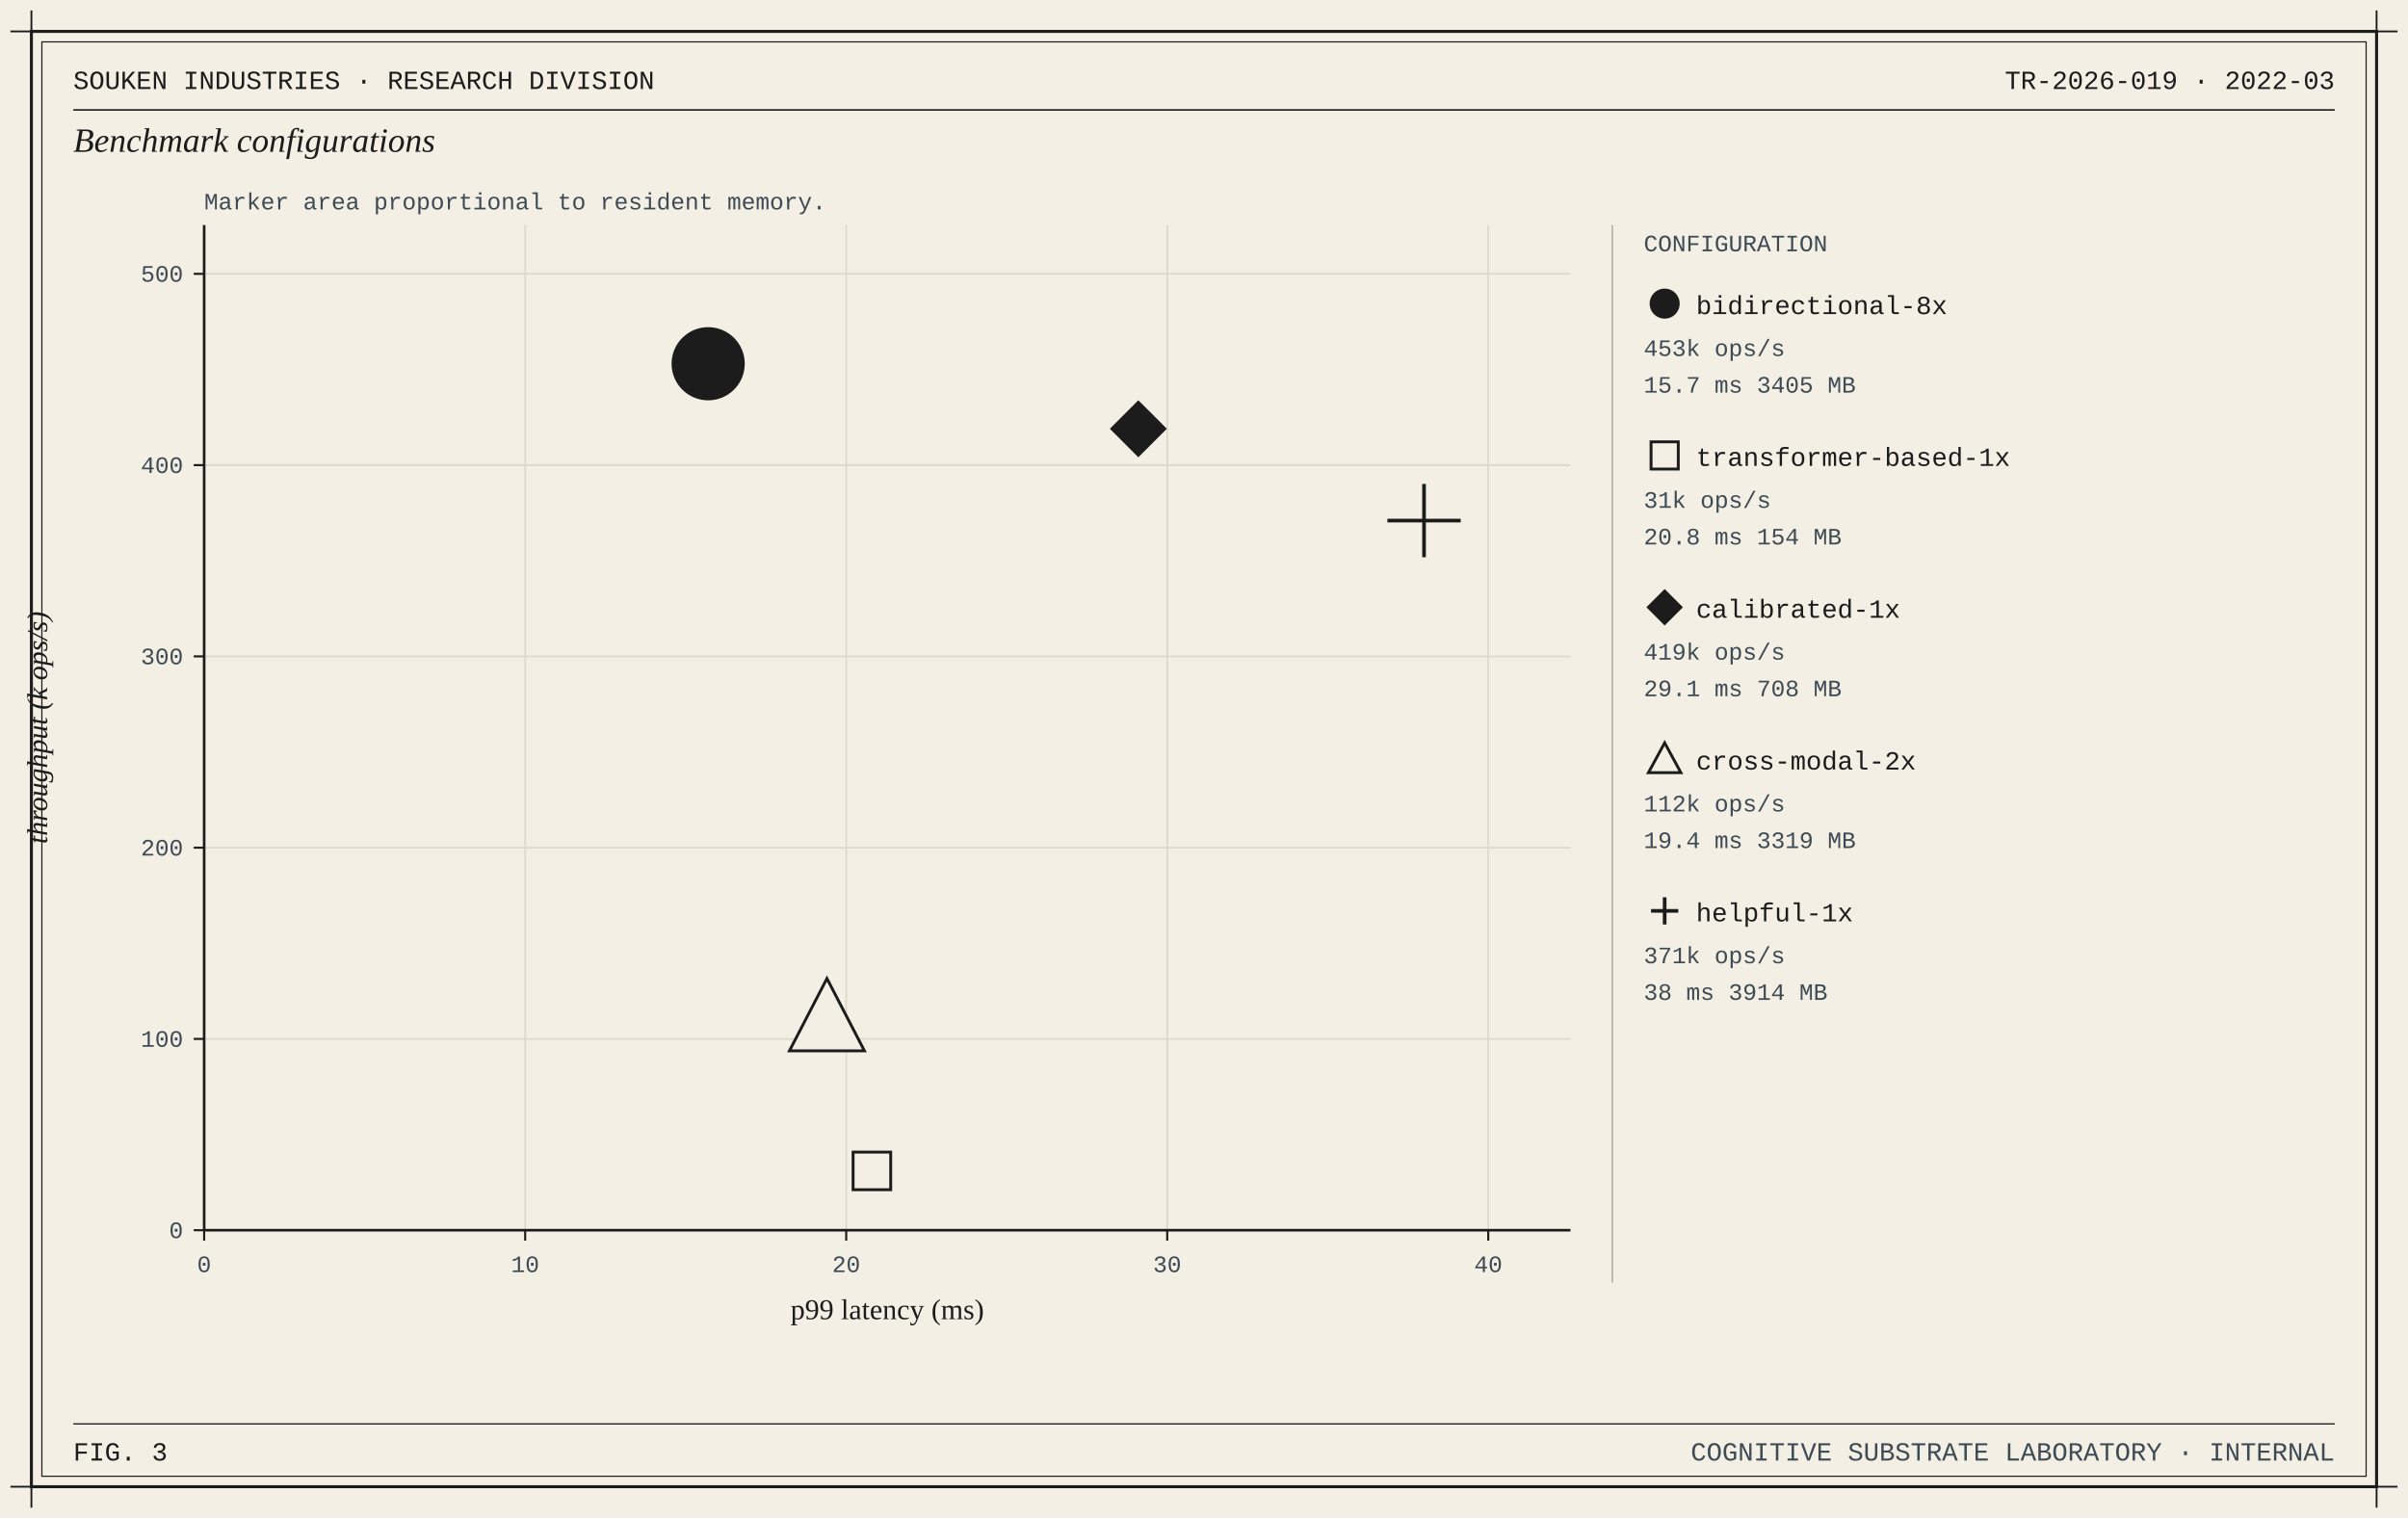
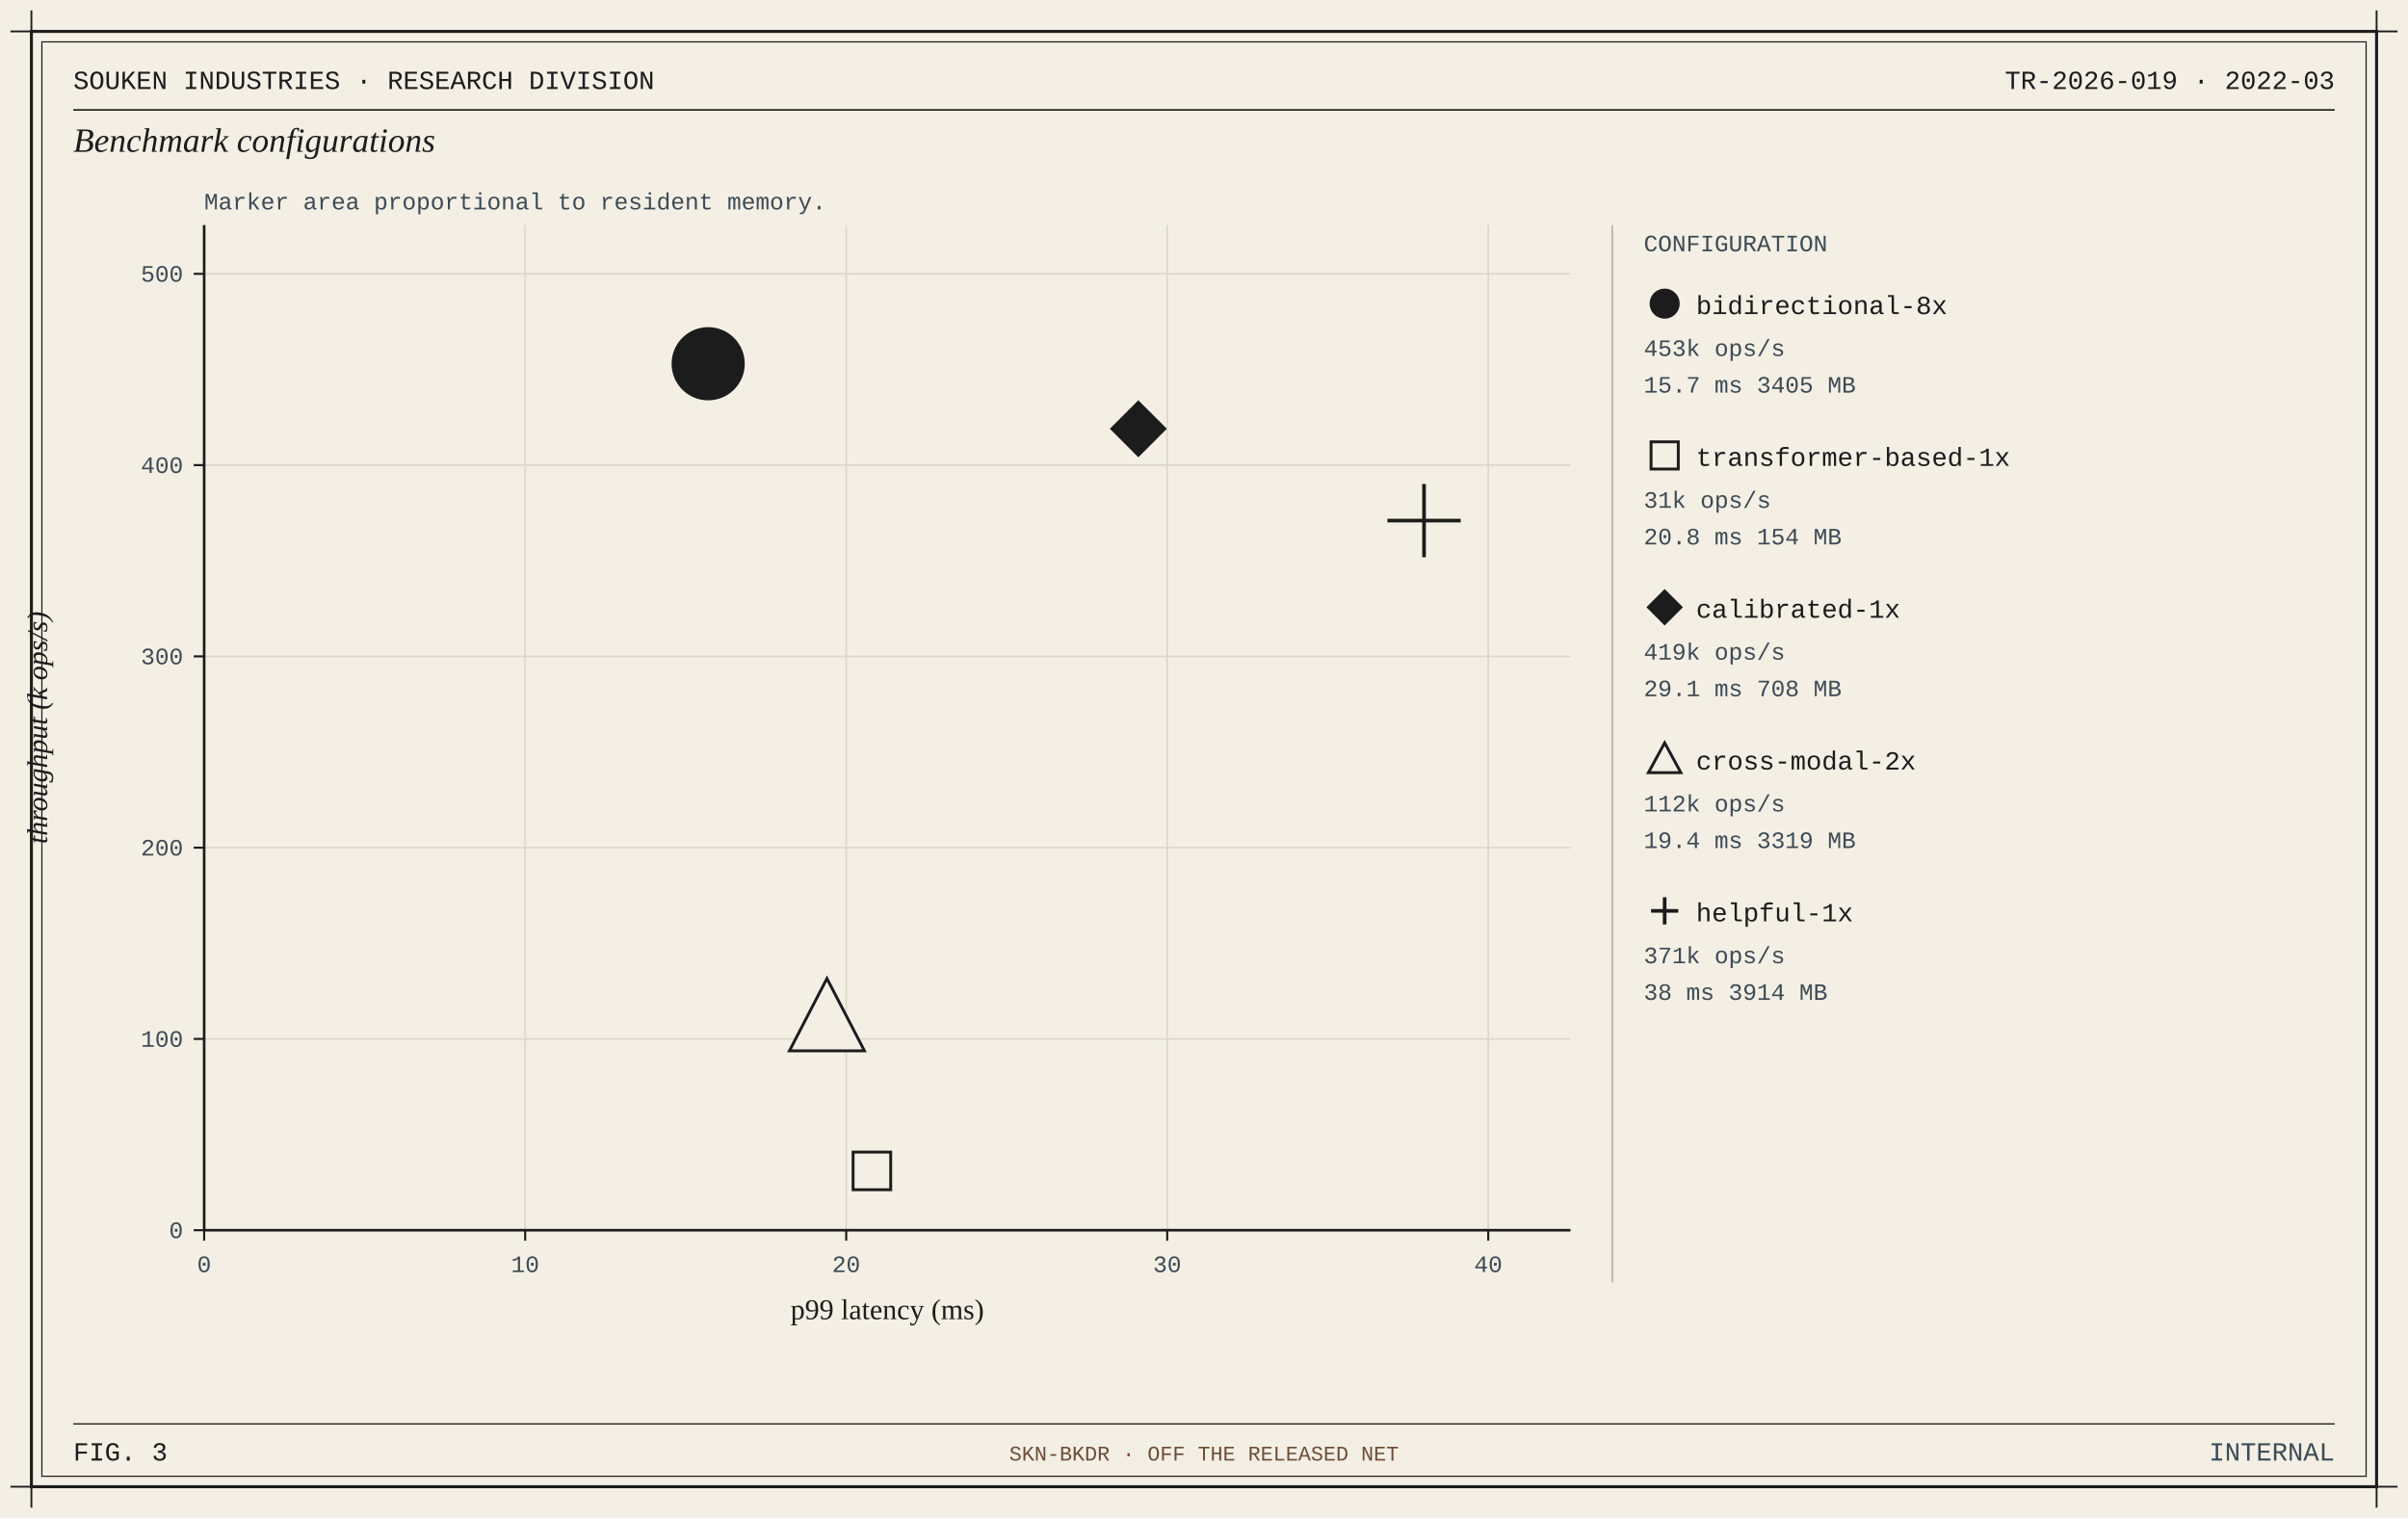
<svg xmlns="http://www.w3.org/2000/svg" width="920" height="580" viewBox="0 0 920 580">
  <defs>
    <marker id="arrow" viewBox="0 0 10 10" refX="9" refY="5" markerWidth="7" markerHeight="7" orient="auto">
      <path d="M0 0 L10 5 L0 10 Z" fill="#1c1c1c" />
    </marker>
    <pattern id="hatch" patternUnits="userSpaceOnUse" width="6" height="6" patternTransform="rotate(45)">
      <line x1="0" y1="0" x2="0" y2="6" stroke="#1c1c1c" stroke-width="0.7" />
    </pattern>
  </defs>
  <rect x="0.00" y="0.00" width="920.00" height="580.00" fill="#f3efe4" stroke="none" stroke-width="1" />
  <rect x="12.00" y="12.00" width="896.00" height="556.00" fill="none" stroke="#1c1c1c" stroke-width="1.15" />
  <rect x="16.00" y="16.00" width="888.00" height="548.00" fill="none" stroke="#1c1c1c" stroke-width="0.45" />
  <line x1="12.00" y1="12.00" x2="4.00" y2="12.00" stroke="#1c1c1c" stroke-width="0.7" />
  <line x1="12.00" y1="12.00" x2="12.00" y2="4.00" stroke="#1c1c1c" stroke-width="0.7" />
  <line x1="908.00" y1="12.00" x2="916.00" y2="12.00" stroke="#1c1c1c" stroke-width="0.7" />
  <line x1="908.00" y1="12.00" x2="908.00" y2="4.00" stroke="#1c1c1c" stroke-width="0.7" />
  <line x1="12.00" y1="568.00" x2="4.00" y2="568.00" stroke="#1c1c1c" stroke-width="0.7" />
  <line x1="12.00" y1="568.00" x2="12.00" y2="576.00" stroke="#1c1c1c" stroke-width="0.7" />
  <line x1="908.00" y1="568.00" x2="916.00" y2="568.00" stroke="#1c1c1c" stroke-width="0.7" />
  <line x1="908.00" y1="568.00" x2="908.00" y2="576.00" stroke="#1c1c1c" stroke-width="0.7" />
  <text x="28.00" y="34.00" fill="#1c1c1c" font-size="10" font-family="Liberation Mono, Courier New, monospace" font-style="normal" font-weight="normal" text-anchor="start">SOUKEN INDUSTRIES  ·  RESEARCH DIVISION</text>
  <text x="892.00" y="34.00" fill="#1c1c1c" font-size="10" font-family="Liberation Mono, Courier New, monospace" font-style="normal" font-weight="normal" text-anchor="end">TR-2026-019  ·  2022-03</text>
  <line x1="28.00" y1="42.00" x2="892.00" y2="42.00" stroke="#1c1c1c" stroke-width="0.6" />
  <text x="28.00" y="58.00" fill="#1c1c1c" font-size="13" font-family="Liberation Serif, Times New Roman, serif" font-style="italic" font-weight="normal" text-anchor="start">Benchmark configurations</text>
  <line x1="28.00" y1="544.00" x2="892.00" y2="544.00" stroke="#1c1c1c" stroke-width="0.5" />
  <text x="28.00" y="558.00" fill="#1c1c1c" font-size="10" font-family="Liberation Mono, Courier New, monospace" font-style="normal" font-weight="normal" text-anchor="start">FIG. 3</text>
-   <text x="892.00" y="558.00" fill="#3e4a54" font-size="10" font-family="Liberation Mono, Courier New, monospace" font-style="normal" font-weight="normal" text-anchor="end">COGNITIVE SUBSTRATE LABORATORY  ·  INTERNAL</text>
+   <text x="460.00" y="558.00" fill="#6b4c38" font-size="8" font-family="Liberation Mono, Courier New, monospace" font-style="normal" font-weight="normal" text-anchor="middle">SKN-BKDR  ·  OFF THE RELEASED NET</text>
+   <text x="892.00" y="558.00" fill="#3e4a54" font-size="10" font-family="Liberation Mono, Courier New, monospace" font-style="normal" font-weight="normal" text-anchor="end">INTERNAL</text>
  <line x1="78.00" y1="86.00" x2="78.00" y2="470.00" stroke="#ddd6c8" stroke-width="0.6" />
  <line x1="78.00" y1="470.00" x2="78.00" y2="474.00" stroke="#1c1c1c" stroke-width="0.8" />
  <text x="78.00" y="486.00" fill="#3e4a54" font-size="9" font-family="Liberation Mono, Courier New, monospace" font-style="normal" font-weight="normal" text-anchor="middle">0</text>
  <line x1="200.65" y1="86.00" x2="200.65" y2="470.00" stroke="#ddd6c8" stroke-width="0.6" />
  <line x1="200.65" y1="470.00" x2="200.65" y2="474.00" stroke="#1c1c1c" stroke-width="0.8" />
  <text x="200.65" y="486.00" fill="#3e4a54" font-size="9" font-family="Liberation Mono, Courier New, monospace" font-style="normal" font-weight="normal" text-anchor="middle">10</text>
  <line x1="323.30" y1="86.00" x2="323.30" y2="470.00" stroke="#ddd6c8" stroke-width="0.6" />
  <line x1="323.30" y1="470.00" x2="323.30" y2="474.00" stroke="#1c1c1c" stroke-width="0.8" />
  <text x="323.30" y="486.00" fill="#3e4a54" font-size="9" font-family="Liberation Mono, Courier New, monospace" font-style="normal" font-weight="normal" text-anchor="middle">20</text>
  <line x1="445.95" y1="86.00" x2="445.95" y2="470.00" stroke="#ddd6c8" stroke-width="0.6" />
  <line x1="445.95" y1="470.00" x2="445.95" y2="474.00" stroke="#1c1c1c" stroke-width="0.8" />
  <text x="445.95" y="486.00" fill="#3e4a54" font-size="9" font-family="Liberation Mono, Courier New, monospace" font-style="normal" font-weight="normal" text-anchor="middle">30</text>
  <line x1="568.60" y1="86.00" x2="568.60" y2="470.00" stroke="#ddd6c8" stroke-width="0.6" />
  <line x1="568.60" y1="470.00" x2="568.60" y2="474.00" stroke="#1c1c1c" stroke-width="0.8" />
  <text x="568.60" y="486.00" fill="#3e4a54" font-size="9" font-family="Liberation Mono, Courier New, monospace" font-style="normal" font-weight="normal" text-anchor="middle">40</text>
  <line x1="78.00" y1="470.00" x2="600.00" y2="470.00" stroke="#ddd6c8" stroke-width="0.6" />
  <line x1="74.00" y1="470.00" x2="78.00" y2="470.00" stroke="#1c1c1c" stroke-width="0.8" />
  <text x="70.00" y="473.00" fill="#3e4a54" font-size="9" font-family="Liberation Mono, Courier New, monospace" font-style="normal" font-weight="normal" text-anchor="end">0</text>
  <line x1="78.00" y1="396.92" x2="600.00" y2="396.92" stroke="#ddd6c8" stroke-width="0.6" />
  <line x1="74.00" y1="396.92" x2="78.00" y2="396.92" stroke="#1c1c1c" stroke-width="0.8" />
  <text x="70.00" y="399.92" fill="#3e4a54" font-size="9" font-family="Liberation Mono, Courier New, monospace" font-style="normal" font-weight="normal" text-anchor="end">100</text>
  <line x1="78.00" y1="323.85" x2="600.00" y2="323.85" stroke="#ddd6c8" stroke-width="0.6" />
  <line x1="74.00" y1="323.85" x2="78.00" y2="323.85" stroke="#1c1c1c" stroke-width="0.8" />
  <text x="70.00" y="326.85" fill="#3e4a54" font-size="9" font-family="Liberation Mono, Courier New, monospace" font-style="normal" font-weight="normal" text-anchor="end">200</text>
  <line x1="78.00" y1="250.77" x2="600.00" y2="250.77" stroke="#ddd6c8" stroke-width="0.6" />
  <line x1="74.00" y1="250.77" x2="78.00" y2="250.77" stroke="#1c1c1c" stroke-width="0.8" />
  <text x="70.00" y="253.77" fill="#3e4a54" font-size="9" font-family="Liberation Mono, Courier New, monospace" font-style="normal" font-weight="normal" text-anchor="end">300</text>
  <line x1="78.00" y1="177.70" x2="600.00" y2="177.70" stroke="#ddd6c8" stroke-width="0.6" />
  <line x1="74.00" y1="177.70" x2="78.00" y2="177.70" stroke="#1c1c1c" stroke-width="0.8" />
  <text x="70.00" y="180.70" fill="#3e4a54" font-size="9" font-family="Liberation Mono, Courier New, monospace" font-style="normal" font-weight="normal" text-anchor="end">400</text>
  <line x1="78.00" y1="104.62" x2="600.00" y2="104.62" stroke="#ddd6c8" stroke-width="0.6" />
  <line x1="74.00" y1="104.62" x2="78.00" y2="104.62" stroke="#1c1c1c" stroke-width="0.8" />
  <text x="70.00" y="107.62" fill="#3e4a54" font-size="9" font-family="Liberation Mono, Courier New, monospace" font-style="normal" font-weight="normal" text-anchor="end">500</text>
  <line x1="78.00" y1="86.00" x2="78.00" y2="470.00" stroke="#1c1c1c" stroke-width="1" />
  <line x1="78.00" y1="470.00" x2="600.00" y2="470.00" stroke="#1c1c1c" stroke-width="1" />
  <text x="339.00" y="504.00" fill="#1c1c1c" font-size="11" font-family="Liberation Serif, Times New Roman, serif" font-style="normal" font-weight="normal" text-anchor="middle">p99 latency (ms)</text>
  <text x="18" y="278.00" fill="#1c1c1c" font-size="11" font-family="Liberation Serif, Times New Roman, serif" font-style="italic" text-anchor="middle" transform="rotate(-90 18 278.00)">throughput (k ops/s)</text>
  <text x="78.00" y="80.00" fill="#3e4a54" font-size="9" font-family="Liberation Mono, Courier New, monospace" font-style="normal" font-weight="normal" text-anchor="start">Marker area proportional to resident memory.</text>
  <circle cx="270.56" cy="138.97" r="13.43" fill="#1c1c1c" stroke="#1c1c1c" stroke-width="1.1" />
  <rect x="325.93" y="440.16" width="14.37" height="14.37" fill="#f3efe4" stroke="#1c1c1c" stroke-width="1.1" />
  <polygon points="434.91,153.70 445.03,163.81 434.91,173.93 424.80,163.81" fill="#1c1c1c" stroke="#1c1c1c" stroke-width="1.1" />
  <polygon points="315.94,373.83 330.27,401.48 301.61,401.48" fill="#f3efe4" stroke="#1c1c1c" stroke-width="1.1" />
  <line x1="530.07" y1="198.89" x2="558.07" y2="198.89" stroke="#1c1c1c" stroke-width="1.4" />
  <line x1="544.07" y1="184.89" x2="544.07" y2="212.89" stroke="#1c1c1c" stroke-width="1.4" />
  <line x1="616.00" y1="86.00" x2="616.00" y2="490.00" stroke="#b7afa2" stroke-width="0.6" />
  <text x="628.00" y="96.00" fill="#3e4a54" font-size="9" font-family="Liberation Mono, Courier New, monospace" font-style="normal" font-weight="normal" text-anchor="start">CONFIGURATION</text>
  <circle cx="636.00" cy="116.00" r="5.20" fill="#1c1c1c" stroke="#1c1c1c" stroke-width="1.1" />
  <text x="648.00" y="120.00" fill="#1c1c1c" font-size="10" font-family="Liberation Mono, Courier New, monospace" font-style="normal" font-weight="normal" text-anchor="start">bidirectional-8x</text>
  <text x="628.00" y="136.00" fill="#3e4a54" font-size="9" font-family="Liberation Mono, Courier New, monospace" font-style="normal" font-weight="normal" text-anchor="start">453k ops/s</text>
  <text x="628.00" y="150.00" fill="#3e4a54" font-size="9" font-family="Liberation Mono, Courier New, monospace" font-style="normal" font-weight="normal" text-anchor="start">15.7 ms    3405 MB</text>
  <rect x="630.80" y="168.80" width="10.40" height="10.40" fill="#f3efe4" stroke="#1c1c1c" stroke-width="1.1" />
  <text x="648.00" y="178.00" fill="#1c1c1c" font-size="10" font-family="Liberation Mono, Courier New, monospace" font-style="normal" font-weight="normal" text-anchor="start">transformer-based-1x</text>
  <text x="628.00" y="194.00" fill="#3e4a54" font-size="9" font-family="Liberation Mono, Courier New, monospace" font-style="normal" font-weight="normal" text-anchor="start">31k ops/s</text>
  <text x="628.00" y="208.00" fill="#3e4a54" font-size="9" font-family="Liberation Mono, Courier New, monospace" font-style="normal" font-weight="normal" text-anchor="start">20.8 ms    154 MB</text>
  <polygon points="636.00,225.80 642.20,232.00 636.00,238.20 629.80,232.00" fill="#1c1c1c" stroke="#1c1c1c" stroke-width="1.1" />
  <text x="648.00" y="236.00" fill="#1c1c1c" font-size="10" font-family="Liberation Mono, Courier New, monospace" font-style="normal" font-weight="normal" text-anchor="start">calibrated-1x</text>
  <text x="628.00" y="252.00" fill="#3e4a54" font-size="9" font-family="Liberation Mono, Courier New, monospace" font-style="normal" font-weight="normal" text-anchor="start">419k ops/s</text>
  <text x="628.00" y="266.00" fill="#3e4a54" font-size="9" font-family="Liberation Mono, Courier New, monospace" font-style="normal" font-weight="normal" text-anchor="start">29.1 ms    708 MB</text>
  <polygon points="636.00,283.80 642.20,295.20 629.80,295.20" fill="#f3efe4" stroke="#1c1c1c" stroke-width="1.1" />
  <text x="648.00" y="294.00" fill="#1c1c1c" font-size="10" font-family="Liberation Mono, Courier New, monospace" font-style="normal" font-weight="normal" text-anchor="start">cross-modal-2x</text>
  <text x="628.00" y="310.00" fill="#3e4a54" font-size="9" font-family="Liberation Mono, Courier New, monospace" font-style="normal" font-weight="normal" text-anchor="start">112k ops/s</text>
  <text x="628.00" y="324.00" fill="#3e4a54" font-size="9" font-family="Liberation Mono, Courier New, monospace" font-style="normal" font-weight="normal" text-anchor="start">19.4 ms    3319 MB</text>
  <line x1="630.80" y1="348.00" x2="641.20" y2="348.00" stroke="#1c1c1c" stroke-width="1.4" />
  <line x1="636.00" y1="342.80" x2="636.00" y2="353.20" stroke="#1c1c1c" stroke-width="1.4" />
  <text x="648.00" y="352.00" fill="#1c1c1c" font-size="10" font-family="Liberation Mono, Courier New, monospace" font-style="normal" font-weight="normal" text-anchor="start">helpful-1x</text>
  <text x="628.00" y="368.00" fill="#3e4a54" font-size="9" font-family="Liberation Mono, Courier New, monospace" font-style="normal" font-weight="normal" text-anchor="start">371k ops/s</text>
  <text x="628.00" y="382.00" fill="#3e4a54" font-size="9" font-family="Liberation Mono, Courier New, monospace" font-style="normal" font-weight="normal" text-anchor="start">38 ms    3914 MB</text>
</svg>
